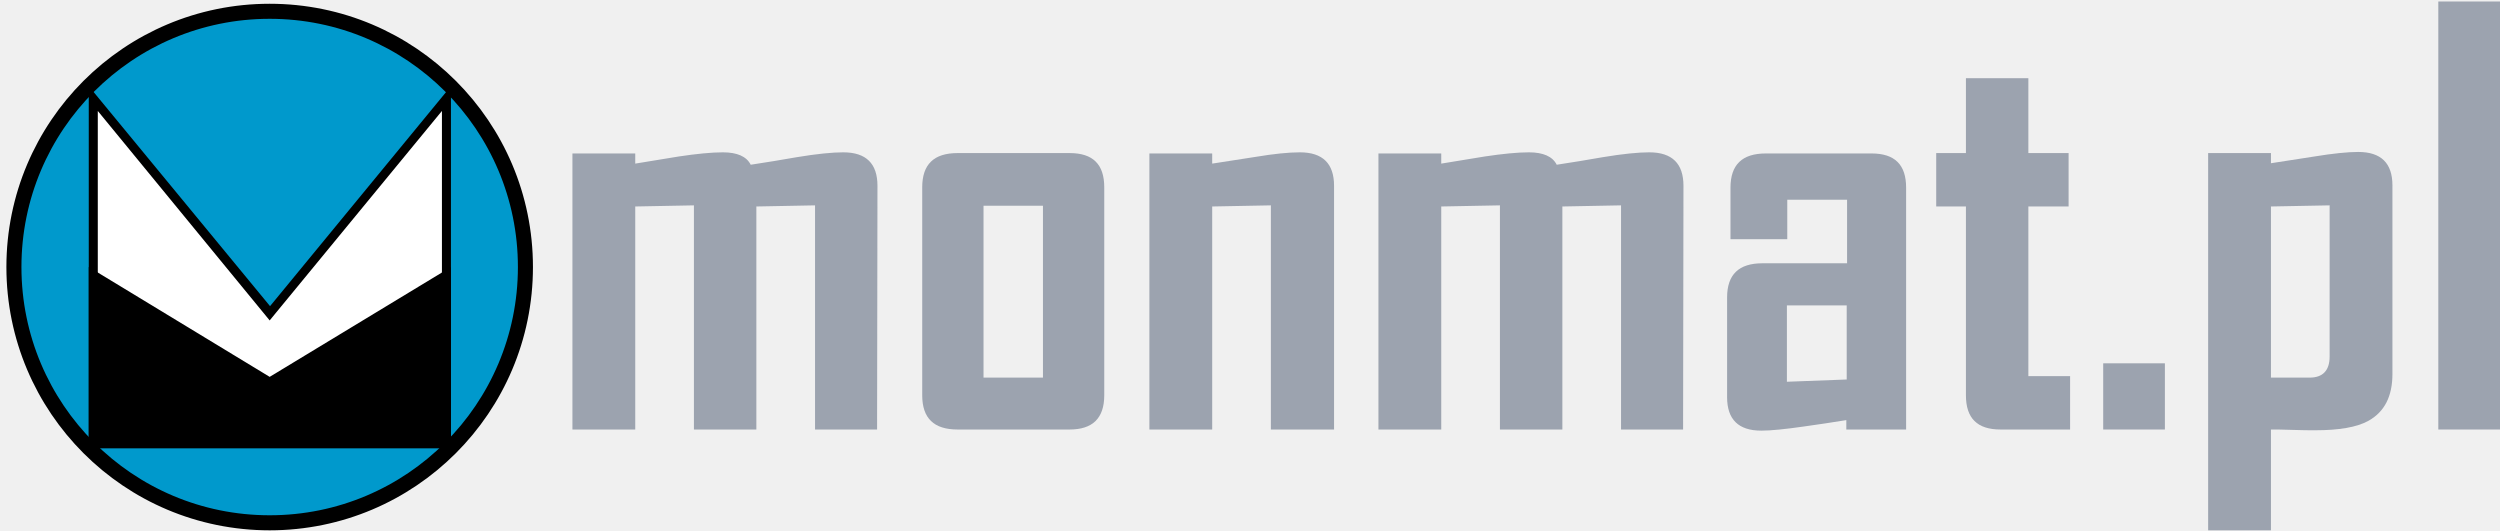
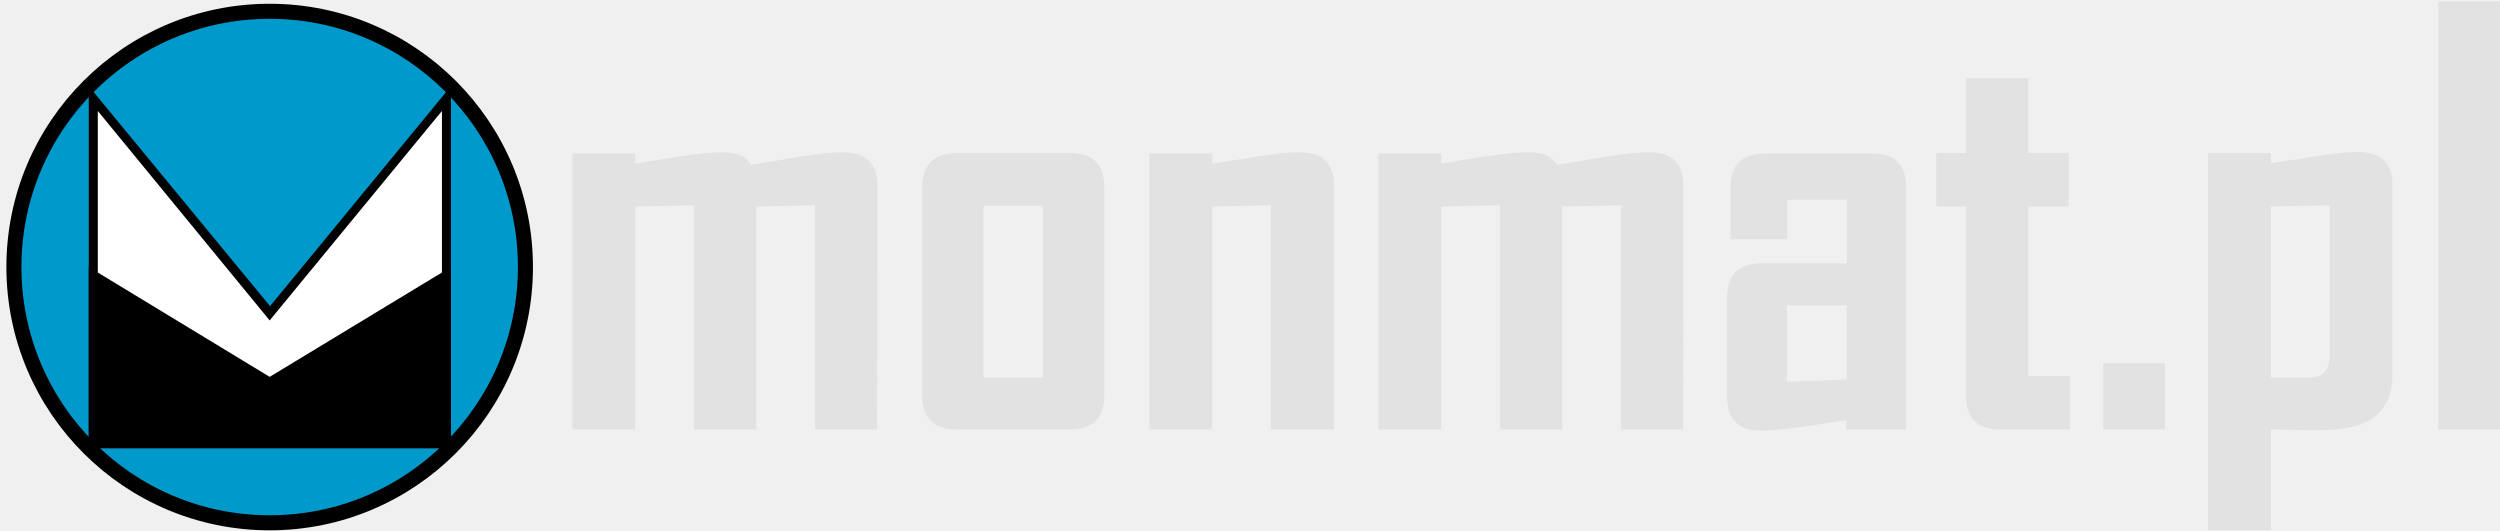
<svg xmlns="http://www.w3.org/2000/svg" version="1.1" id="Warstwa_1" x="0px" y="0px" viewBox="0 0 664.7 141" style="enable-background:new 0 0 664.7 141;" xml:space="preserve">
  <style type="text/css">
	.st0{display:none;}
	.st1{display:inline;fill:#3F8D4C;stroke:#000000;stroke-width:5;stroke-linecap:round;stroke-miterlimit:10;}
	.st2{display:inline;}
	.st3{fill:#FFFFFF;}
	.st4{display:none;enable-background:new    ;}
	.st5{fill:#0099CC;stroke:#000000;stroke-width:4;stroke-linecap:round;stroke-miterlimit:10;}
	.st6{enable-background:new    ;}
- 	.st7{fill:#9CA3AF;}
+ 	.st7{fill:#E2E2E2;}
</style>
  <g class="st0">
    <circle class="st1" cx="93.7" cy="90.5" r="85.7" />
    <g class="st2">
      <polygon class="st3" points="34.6,149.6 34.6,34.1 93.7,106.1 152.9,34.1 152.9,149.6   " />
      <path d="M151.4,38.3v109.9H36.1V38.3l55.3,67.4l2.3,2.8l2.3-2.8L151.4,38.3 M154.4,29.9l-60.6,73.8L33.1,29.9v121.3h121.3V29.9    L154.4,29.9z" />
    </g>
    <polygon class="st2" points="93.7,127.4 154.4,90.5 154.4,151.1 33.1,151.1 33.1,90.5  " />
  </g>
  <g class="st4">
    <path class="st2" d="M292.5,141.3H276V81.7L260.4,82v59.3h-16.6V81.7L228.2,82v59.3h-16.7V67.9h16.7v2.7c3.9-0.6,7.7-1.3,11.6-1.9   c4.7-0.7,8.6-1.1,11.7-1.1c3.8,0,6.3,1.1,7.4,3.3c4.1-0.6,8.1-1.3,12.2-2c5.4-0.9,9.5-1.3,12.4-1.3c6.1,0,9.1,3,9.1,8.9v64.8H292.5   z" />
    <path class="st2" d="M352.9,132.2c0,6.1-3.1,9.1-9.2,9.1h-29.8c-6.3,0-9.4-3-9.4-9.1V76.9c0-6.1,3.1-9.1,9.4-9.1h29.8   c6.2,0,9.2,3,9.2,9.1V132.2z M336.6,127.5V81.8h-15.8v45.7H336.6z" />
    <path class="st2" d="M413.9,141.3h-16.7V81.7L381.6,82v59.3h-16.7V67.9h16.7v2.7c3.9-0.6,7.7-1.2,11.6-1.8   c4.8-0.8,8.7-1.2,11.7-1.2c6.1,0,9.1,3,9.1,8.9v64.8H413.9z" />
    <path class="st2" d="M506.8,141.3h-16.5V81.7L474.7,82v59.3h-16.6V81.7L442.5,82v59.3h-16.7V67.9h16.7v2.7   c3.9-0.6,7.7-1.3,11.6-1.9c4.7-0.7,8.6-1.1,11.7-1.1c3.8,0,6.3,1.1,7.4,3.3c4.1-0.6,8.1-1.3,12.2-2c5.4-0.9,9.5-1.3,12.4-1.3   c6.1,0,9.1,3,9.1,8.9L506.8,141.3L506.8,141.3z" />
    <path class="st2" d="M566.1,141.3h-15.9v-2.5c-3.8,0.6-7.6,1.2-11.3,1.7c-4.9,0.7-8.7,1.1-11.3,1.1c-6.1,0-9.1-3-9.1-8.9v-26.5   c0-6.1,3.1-9.1,9.4-9.1h22.5V80.2h-15.9v10.5h-15.1V77c0-6.1,3.1-9.1,9.4-9.1h28.1c6.2,0,9.2,3,9.2,9.1L566.1,141.3L566.1,141.3z    M550.3,128v-19.7h-15.9v20.3L550.3,128z" />
    <path class="st2" d="M609.7,141.3h-18.5c-6.2,0-9.2-3-9.2-9.1V82h-7.9V67.8h7.9V47.9h16.6v19.9h10.7V82h-10.7v45.1h11.1   L609.7,141.3L609.7,141.3z" />
    <path class="st2" d="M634.9,141.3h-16.4v-17.6h16.4V141.3z" />
    <path class="st2" d="M695.4,126.5c0,6-2.1,10.1-6.4,12.5c-3.1,1.7-7.8,2.5-14.1,2.5c-1.5,0-3.5,0-6.1-0.1s-4.5-0.1-5.7-0.1v26.8   h-16.7V67.8h16.7v2.7c3.9-0.6,7.8-1.2,11.6-1.8c4.9-0.8,8.8-1.2,11.6-1.2c6.1,0,9.1,3,9.1,8.9L695.4,126.5L695.4,126.5z    M678.7,121.9V81.7L663.1,82v45.5h10.3C676.9,127.5,678.7,125.6,678.7,121.9z" />
    <path class="st2" d="M724,141.3h-16.4V27.5H724V141.3z" />
  </g>
  <g>
    <circle class="st5" cx="71.7" cy="71" r="68" />
    <g>
      <polygon class="st3" points="24.8,117.9 24.8,26.2 71.7,83.3 118.7,26.2 118.7,117.9   " />
      <path d="M117.5,29.5v87.2H26V29.5L69.9,83l1.8,2.2l1.8-2.2L117.5,29.5 M119.9,22.9L71.8,81.4L23.6,22.9v96.3h96.3V22.9L119.9,22.9    z" />
    </g>
    <polygon points="71.7,100.2 119.9,71 119.9,119 23.6,119 23.6,71  " />
  </g>
  <g class="st6">
    <path class="st7" d="M233.2,114.2h-16.5V54.6l-15.6,0.3v59.3h-16.6V54.6l-15.6,0.3v59.3h-16.7V40.8h16.7v2.7   c3.9-0.6,7.7-1.3,11.6-1.9c4.7-0.7,8.6-1.1,11.7-1.1c3.8,0,6.3,1.1,7.4,3.3c4.1-0.6,8.1-1.3,12.2-2c5.4-0.9,9.5-1.3,12.4-1.3   c6.1,0,9.1,3,9.1,8.9L233.2,114.2C233.3,114.2,233.2,114.2,233.2,114.2z" />
    <path class="st7" d="M293.6,105.1c0,6.1-3.1,9.1-9.2,9.1h-29.8c-6.3,0-9.4-3-9.4-9.1V49.8c0-6.1,3.1-9.1,9.4-9.1h29.8   c6.2,0,9.2,3,9.2,9.1V105.1z M277.3,100.4V54.7h-15.8v45.7H277.3z" />
    <path class="st7" d="M354.6,114.2h-16.7V54.6l-15.6,0.3v59.3h-16.7V40.8h16.7v2.7c3.9-0.6,7.7-1.2,11.6-1.8   c4.8-0.8,8.7-1.2,11.7-1.2c6.1,0,9.1,3,9.1,8.9v64.8C354.7,114.2,354.6,114.2,354.6,114.2z" />
    <path class="st7" d="M447.5,114.2H431V54.6l-15.6,0.3v59.3h-16.6V54.6l-15.6,0.3v59.3h-16.7V40.8h16.7v2.7   c3.9-0.6,7.7-1.3,11.6-1.9c4.7-0.7,8.6-1.1,11.7-1.1c3.8,0,6.3,1.1,7.4,3.3c4.1-0.6,8.1-1.3,12.2-2c5.4-0.9,9.5-1.3,12.4-1.3   c6.1,0,9.1,3,9.1,8.9L447.5,114.2L447.5,114.2z" />
    <path class="st7" d="M506.8,114.2h-15.9v-2.5c-3.8,0.6-7.6,1.2-11.3,1.7c-4.9,0.7-8.7,1.1-11.3,1.1c-6.1,0-9.1-3-9.1-8.9V79.1   c0-6.1,3.1-9.1,9.4-9.1h22.5V53.1h-15.9v10.5h-15.1V49.9c0-6.1,3.1-9.1,9.4-9.1h28.1c6.2,0,9.2,3,9.2,9.1L506.8,114.2L506.8,114.2z    M491,100.9V81.2h-15.9v20.3L491,100.9z" />
    <path class="st7" d="M550.4,114.2h-18.5c-6.2,0-9.2-3-9.2-9.1V54.9h-7.9V40.7h7.9V20.8h16.6v19.9H550v14.2h-10.7V100h11.1   L550.4,114.2L550.4,114.2z" />
    <path class="st7" d="M575.6,114.2h-16.4V96.6h16.4V114.2z" />
    <path class="st7" d="M636.1,99.4c0,6-2.1,10.1-6.4,12.5c-3.1,1.7-7.8,2.5-14.1,2.5c-1.5,0-3.5,0-6.1-0.1s-4.5-0.1-5.7-0.1V141   h-16.7V40.7h16.7v2.7c3.9-0.6,7.8-1.2,11.6-1.8c4.9-0.8,8.8-1.2,11.6-1.2c6.1,0,9.1,3,9.1,8.9L636.1,99.4L636.1,99.4z M619.4,94.8   V54.6l-15.6,0.3v45.5h10.3C617.6,100.4,619.4,98.5,619.4,94.8z" />
    <path class="st7" d="M664.7,114.2h-16.4V0.4h16.4V114.2z" />
  </g>
</svg>
